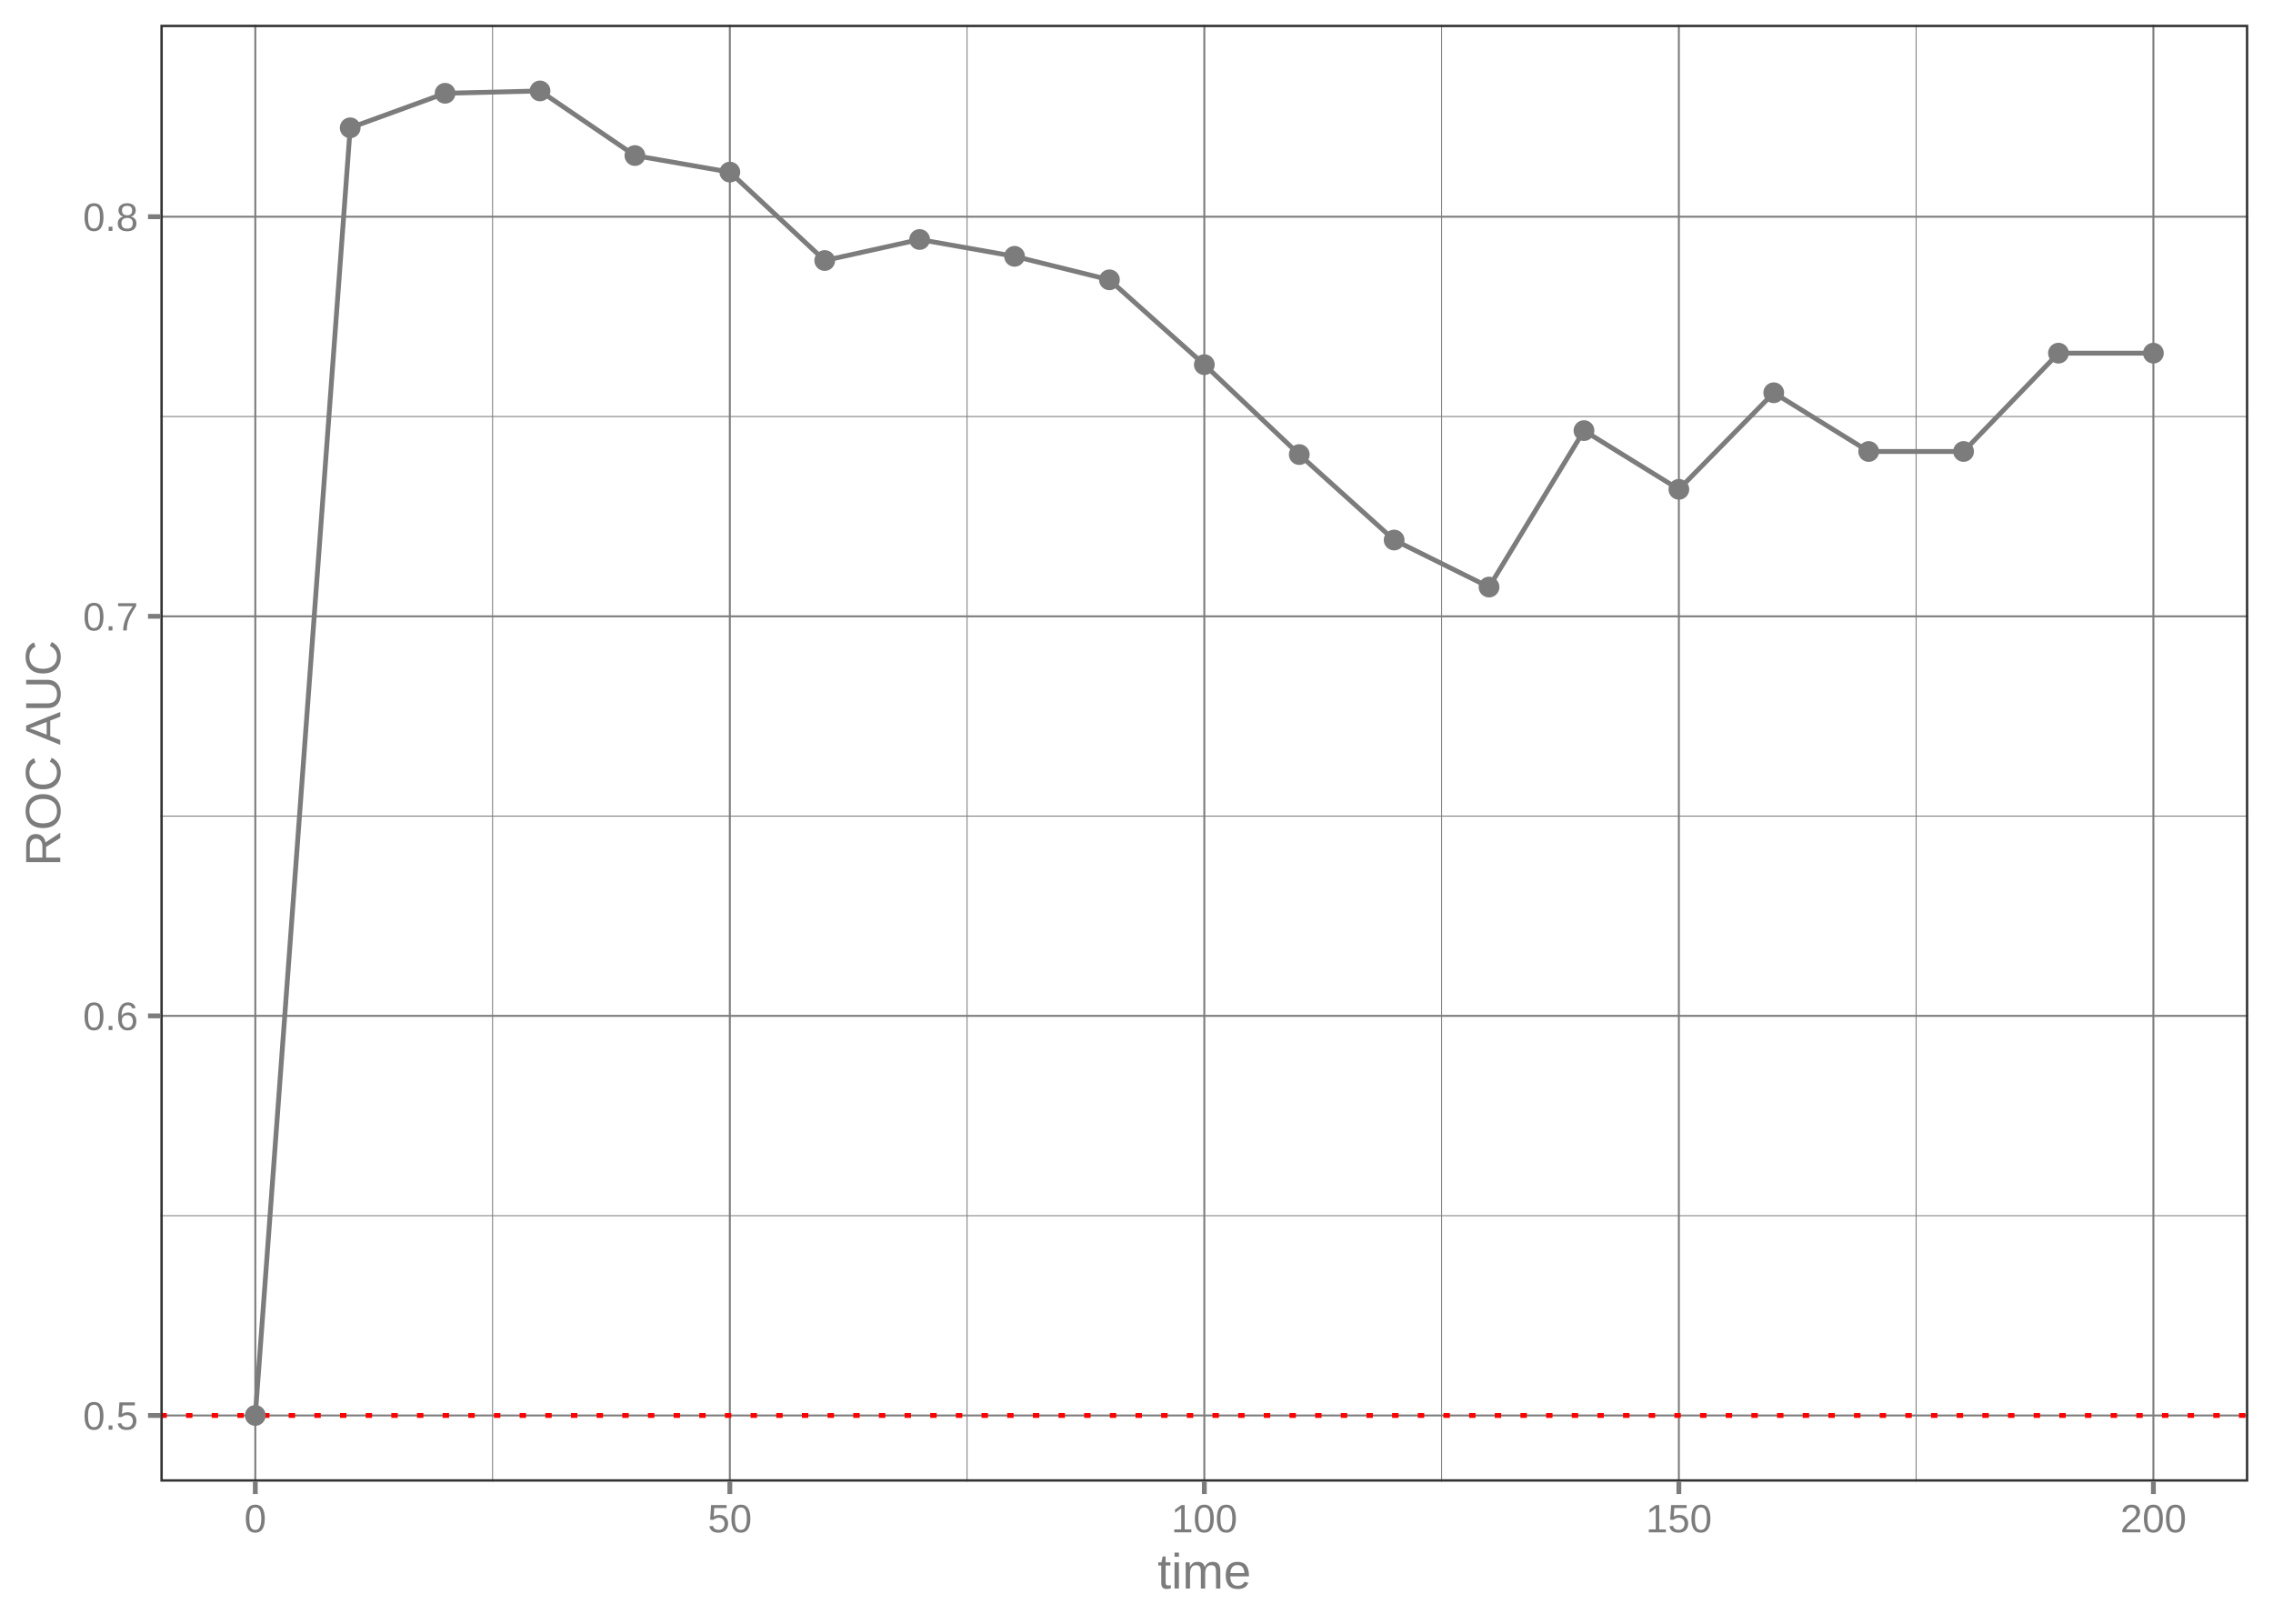
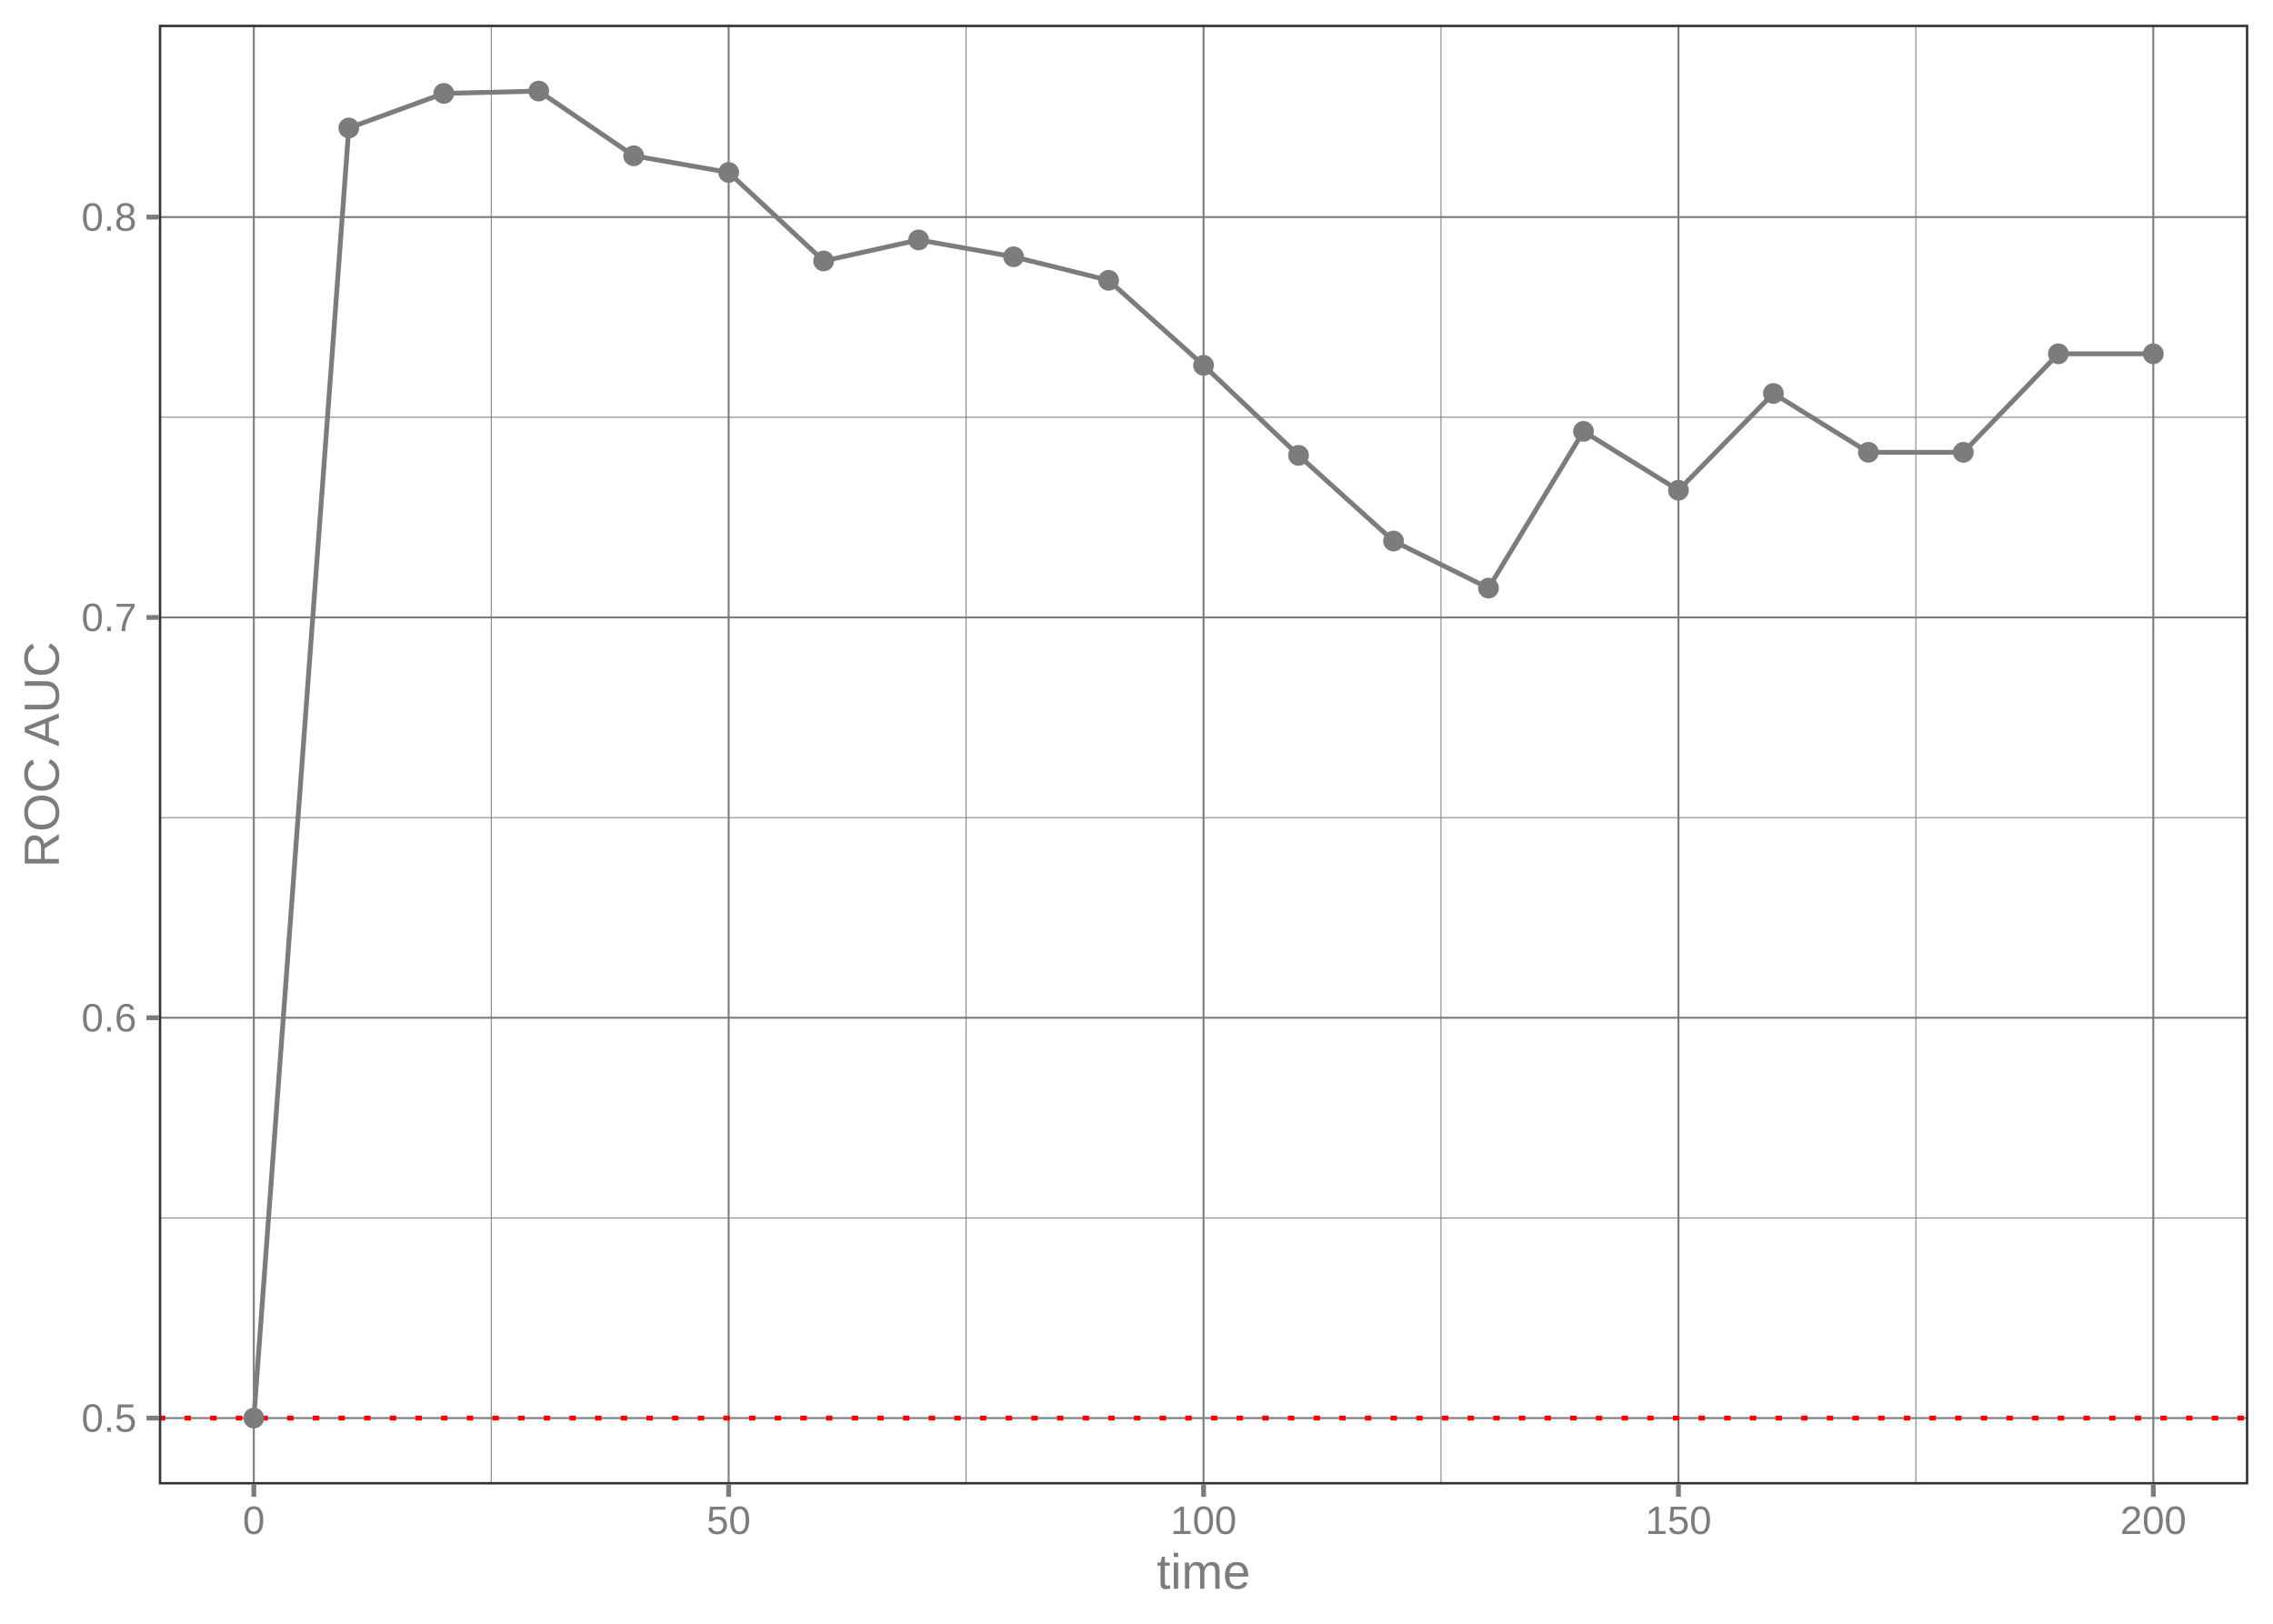
<svg xmlns="http://www.w3.org/2000/svg" width="504.00pt" height="360.00pt" viewBox="0 0 504.00 360.00">
  <g class="svglite">
    <defs>
      <style type="text/css">
    .svglite line, .svglite polyline, .svglite polygon, .svglite path, .svglite rect, .svglite circle {
      fill: none;
      stroke: #000000;
      stroke-linecap: round;
      stroke-linejoin: round;
      stroke-miterlimit: 10.00;
    }
    .svglite text {
      white-space: pre;
    }
    .svglite g.glyphgroup path {
      fill: inherit;
      stroke: none;
    }
  </style>
    </defs>
    <rect width="100%" height="100%" style="stroke: none; fill: none;" />
    <defs>
      <clipPath id="cpMC4wMHw1MDQuMDB8MC4wMHwzNjAuMDA=">
        <rect x="0.00" y="0.00" width="504.00" height="360.00" />
      </clipPath>
    </defs>
    <g clip-path="url(#cpMC4wMHw1MDQuMDB8MC4wMHwzNjAuMDA=)">
</g>
    <defs>
-       <clipPath id="cpMzUuNTZ8NDk4LjUyfDUuNDh8MzI4LjUw">
-         <rect x="35.56" y="5.48" width="462.96" height="323.02" />
+       <clipPath id="cpMzUuMjJ8NDk4LjUyfDUuNDh8MzI5LjEy">
+         <rect x="35.22" y="5.48" width="463.30" height="323.64" />
      </clipPath>
    </defs>
-     <g clip-path="url(#cpMzUuNTZ8NDk4LjUyfDUuNDh8MzI4LjUw)">
-       <polyline points="35.56,269.53 498.52,269.53 " style="stroke-width: 0.21; stroke: #7C7C7C; stroke-linecap: butt;" />
-       <polyline points="35.56,180.94 498.52,180.94 " style="stroke-width: 0.21; stroke: #7C7C7C; stroke-linecap: butt;" />
-       <polyline points="35.56,92.35 498.52,92.35 " style="stroke-width: 0.21; stroke: #7C7C7C; stroke-linecap: butt;" />
-       <polyline points="109.22,328.50 109.22,5.48 " style="stroke-width: 0.21; stroke: #7C7C7C; stroke-linecap: butt;" />
-       <polyline points="214.43,328.50 214.43,5.48 " style="stroke-width: 0.21; stroke: #7C7C7C; stroke-linecap: butt;" />
-       <polyline points="319.65,328.50 319.65,5.48 " style="stroke-width: 0.21; stroke: #7C7C7C; stroke-linecap: butt;" />
-       <polyline points="424.87,328.50 424.87,5.48 " style="stroke-width: 0.21; stroke: #7C7C7C; stroke-linecap: butt;" />
-       <polyline points="35.56,313.82 498.52,313.82 " style="stroke-width: 0.43; stroke: #7C7C7C; stroke-linecap: butt;" />
-       <polyline points="35.56,225.23 498.52,225.23 " style="stroke-width: 0.43; stroke: #7C7C7C; stroke-linecap: butt;" />
-       <polyline points="35.56,136.64 498.52,136.64 " style="stroke-width: 0.43; stroke: #7C7C7C; stroke-linecap: butt;" />
-       <polyline points="35.56,48.05 498.52,48.05 " style="stroke-width: 0.43; stroke: #7C7C7C; stroke-linecap: butt;" />
-       <polyline points="56.61,328.50 56.61,5.48 " style="stroke-width: 0.43; stroke: #7C7C7C; stroke-linecap: butt;" />
-       <polyline points="161.83,328.50 161.83,5.48 " style="stroke-width: 0.43; stroke: #7C7C7C; stroke-linecap: butt;" />
-       <polyline points="267.04,328.50 267.04,5.48 " style="stroke-width: 0.43; stroke: #7C7C7C; stroke-linecap: butt;" />
-       <polyline points="372.26,328.50 372.26,5.48 " style="stroke-width: 0.43; stroke: #7C7C7C; stroke-linecap: butt;" />
-       <polyline points="477.48,328.50 477.48,5.48 " style="stroke-width: 0.43; stroke: #7C7C7C; stroke-linecap: butt;" />
-       <line x1="35.56" y1="313.82" x2="498.52" y2="313.82" style="stroke-width: 1.07; stroke: #FF0000; stroke-dasharray: 1.42,4.27; stroke-linecap: butt;" />
-       <polyline points="56.61,313.82 77.65,28.34 98.69,20.68 119.74,20.16 140.78,34.49 161.83,38.16 182.87,57.76 203.91,53.10 224.96,56.83 246.00,62.04 267.04,80.85 288.09,100.78 309.13,119.73 330.17,130.16 351.22,95.47 372.26,108.49 393.30,87.08 414.35,100.10 435.39,100.10 456.43,78.30 477.48,78.30 " style="stroke-width: 1.07; stroke: #7C7C7C; stroke-linecap: butt;" />
-       <circle cx="56.61" cy="313.82" r="1.95" style="stroke-width: 0.71; stroke: #7C7C7C; fill: #7C7C7C;" />
-       <circle cx="77.65" cy="28.34" r="1.95" style="stroke-width: 0.71; stroke: #7C7C7C; fill: #7C7C7C;" />
-       <circle cx="98.69" cy="20.68" r="1.95" style="stroke-width: 0.71; stroke: #7C7C7C; fill: #7C7C7C;" />
-       <circle cx="119.74" cy="20.16" r="1.95" style="stroke-width: 0.71; stroke: #7C7C7C; fill: #7C7C7C;" />
-       <circle cx="140.78" cy="34.49" r="1.95" style="stroke-width: 0.71; stroke: #7C7C7C; fill: #7C7C7C;" />
-       <circle cx="161.83" cy="38.16" r="1.95" style="stroke-width: 0.71; stroke: #7C7C7C; fill: #7C7C7C;" />
-       <circle cx="182.87" cy="57.76" r="1.95" style="stroke-width: 0.71; stroke: #7C7C7C; fill: #7C7C7C;" />
-       <circle cx="203.91" cy="53.10" r="1.95" style="stroke-width: 0.71; stroke: #7C7C7C; fill: #7C7C7C;" />
-       <circle cx="224.96" cy="56.83" r="1.95" style="stroke-width: 0.71; stroke: #7C7C7C; fill: #7C7C7C;" />
-       <circle cx="246.00" cy="62.04" r="1.95" style="stroke-width: 0.71; stroke: #7C7C7C; fill: #7C7C7C;" />
-       <circle cx="267.04" cy="80.85" r="1.95" style="stroke-width: 0.71; stroke: #7C7C7C; fill: #7C7C7C;" />
-       <circle cx="288.09" cy="100.78" r="1.95" style="stroke-width: 0.71; stroke: #7C7C7C; fill: #7C7C7C;" />
-       <circle cx="309.13" cy="119.73" r="1.95" style="stroke-width: 0.71; stroke: #7C7C7C; fill: #7C7C7C;" />
-       <circle cx="330.17" cy="130.16" r="1.95" style="stroke-width: 0.71; stroke: #7C7C7C; fill: #7C7C7C;" />
-       <circle cx="351.22" cy="95.47" r="1.95" style="stroke-width: 0.71; stroke: #7C7C7C; fill: #7C7C7C;" />
-       <circle cx="372.26" cy="108.49" r="1.95" style="stroke-width: 0.71; stroke: #7C7C7C; fill: #7C7C7C;" />
-       <circle cx="393.30" cy="87.08" r="1.95" style="stroke-width: 0.71; stroke: #7C7C7C; fill: #7C7C7C;" />
-       <circle cx="414.35" cy="100.10" r="1.95" style="stroke-width: 0.71; stroke: #7C7C7C; fill: #7C7C7C;" />
-       <circle cx="435.39" cy="100.10" r="1.95" style="stroke-width: 0.71; stroke: #7C7C7C; fill: #7C7C7C;" />
-       <circle cx="456.43" cy="78.30" r="1.95" style="stroke-width: 0.71; stroke: #7C7C7C; fill: #7C7C7C;" />
-       <circle cx="477.48" cy="78.30" r="1.95" style="stroke-width: 0.71; stroke: #7C7C7C; fill: #7C7C7C;" />
-       <rect x="35.56" y="5.48" width="462.96" height="323.02" style="stroke-width: 1.07; stroke: #333333;" />
+     <g clip-path="url(#cpMzUuMjJ8NDk4LjUyfDUuNDh8MzI5LjEy)">
+       <polyline points="35.22,270.03 498.52,270.03 " style="stroke-width: 0.21; stroke: #7C7C7C; stroke-linecap: butt;" />
+       <polyline points="35.22,181.27 498.52,181.27 " style="stroke-width: 0.21; stroke: #7C7C7C; stroke-linecap: butt;" />
+       <polyline points="35.22,92.51 498.52,92.51 " style="stroke-width: 0.21; stroke: #7C7C7C; stroke-linecap: butt;" />
+       <polyline points="108.93,329.12 108.93,5.48 " style="stroke-width: 0.21; stroke: #7C7C7C; stroke-linecap: butt;" />
+       <polyline points="214.22,329.12 214.22,5.48 " style="stroke-width: 0.21; stroke: #7C7C7C; stroke-linecap: butt;" />
+       <polyline points="319.52,329.12 319.52,5.48 " style="stroke-width: 0.21; stroke: #7C7C7C; stroke-linecap: butt;" />
+       <polyline points="424.81,329.12 424.81,5.48 " style="stroke-width: 0.21; stroke: #7C7C7C; stroke-linecap: butt;" />
+       <polyline points="35.22,314.40 498.52,314.40 " style="stroke-width: 0.43; stroke: #7C7C7C; stroke-linecap: butt;" />
+       <polyline points="35.22,225.65 498.52,225.65 " style="stroke-width: 0.43; stroke: #7C7C7C; stroke-linecap: butt;" />
+       <polyline points="35.22,136.89 498.52,136.89 " style="stroke-width: 0.43; stroke: #7C7C7C; stroke-linecap: butt;" />
+       <polyline points="35.22,48.13 498.52,48.13 " style="stroke-width: 0.43; stroke: #7C7C7C; stroke-linecap: butt;" />
+       <polyline points="56.28,329.12 56.28,5.48 " style="stroke-width: 0.43; stroke: #7C7C7C; stroke-linecap: butt;" />
+       <polyline points="161.57,329.12 161.57,5.48 " style="stroke-width: 0.43; stroke: #7C7C7C; stroke-linecap: butt;" />
+       <polyline points="266.87,329.12 266.87,5.48 " style="stroke-width: 0.43; stroke: #7C7C7C; stroke-linecap: butt;" />
+       <polyline points="372.17,329.12 372.17,5.48 " style="stroke-width: 0.43; stroke: #7C7C7C; stroke-linecap: butt;" />
+       <polyline points="477.46,329.12 477.46,5.48 " style="stroke-width: 0.43; stroke: #7C7C7C; stroke-linecap: butt;" />
+       <line x1="35.22" y1="314.40" x2="498.52" y2="314.40" style="stroke-width: 1.07; stroke: #FF0000; stroke-dasharray: 1.42,4.27; stroke-linecap: butt;" />
+       <polyline points="56.28,314.40 77.34,28.38 98.40,20.71 119.46,20.19 140.51,34.54 161.57,38.23 182.63,57.86 203.69,53.19 224.75,56.93 245.81,62.15 266.87,81.00 287.93,100.96 308.99,119.95 330.05,130.39 351.11,95.64 372.17,108.69 393.22,87.23 414.28,100.28 435.34,100.28 456.40,78.44 477.46,78.44 " style="stroke-width: 1.07; stroke: #7C7C7C; stroke-linecap: butt;" />
+       <circle cx="56.28" cy="314.40" r="1.95" style="stroke-width: 0.71; stroke: #7C7C7C; fill: #7C7C7C;" />
+       <circle cx="77.34" cy="28.38" r="1.95" style="stroke-width: 0.71; stroke: #7C7C7C; fill: #7C7C7C;" />
+       <circle cx="98.40" cy="20.71" r="1.95" style="stroke-width: 0.71; stroke: #7C7C7C; fill: #7C7C7C;" />
+       <circle cx="119.46" cy="20.19" r="1.95" style="stroke-width: 0.71; stroke: #7C7C7C; fill: #7C7C7C;" />
+       <circle cx="140.51" cy="34.54" r="1.95" style="stroke-width: 0.71; stroke: #7C7C7C; fill: #7C7C7C;" />
+       <circle cx="161.57" cy="38.23" r="1.95" style="stroke-width: 0.71; stroke: #7C7C7C; fill: #7C7C7C;" />
+       <circle cx="182.63" cy="57.86" r="1.95" style="stroke-width: 0.71; stroke: #7C7C7C; fill: #7C7C7C;" />
+       <circle cx="203.69" cy="53.19" r="1.95" style="stroke-width: 0.71; stroke: #7C7C7C; fill: #7C7C7C;" />
+       <circle cx="224.75" cy="56.93" r="1.95" style="stroke-width: 0.71; stroke: #7C7C7C; fill: #7C7C7C;" />
+       <circle cx="245.81" cy="62.15" r="1.95" style="stroke-width: 0.71; stroke: #7C7C7C; fill: #7C7C7C;" />
+       <circle cx="266.87" cy="81.00" r="1.95" style="stroke-width: 0.71; stroke: #7C7C7C; fill: #7C7C7C;" />
+       <circle cx="287.93" cy="100.96" r="1.95" style="stroke-width: 0.71; stroke: #7C7C7C; fill: #7C7C7C;" />
+       <circle cx="308.99" cy="119.95" r="1.95" style="stroke-width: 0.71; stroke: #7C7C7C; fill: #7C7C7C;" />
+       <circle cx="330.05" cy="130.39" r="1.95" style="stroke-width: 0.71; stroke: #7C7C7C; fill: #7C7C7C;" />
+       <circle cx="351.11" cy="95.64" r="1.95" style="stroke-width: 0.71; stroke: #7C7C7C; fill: #7C7C7C;" />
+       <circle cx="372.17" cy="108.69" r="1.95" style="stroke-width: 0.71; stroke: #7C7C7C; fill: #7C7C7C;" />
+       <circle cx="393.22" cy="87.23" r="1.95" style="stroke-width: 0.71; stroke: #7C7C7C; fill: #7C7C7C;" />
+       <circle cx="414.28" cy="100.28" r="1.95" style="stroke-width: 0.71; stroke: #7C7C7C; fill: #7C7C7C;" />
+       <circle cx="435.34" cy="100.28" r="1.95" style="stroke-width: 0.71; stroke: #7C7C7C; fill: #7C7C7C;" />
+       <circle cx="456.40" cy="78.44" r="1.95" style="stroke-width: 0.71; stroke: #7C7C7C; fill: #7C7C7C;" />
+       <circle cx="477.46" cy="78.44" r="1.95" style="stroke-width: 0.71; stroke: #7C7C7C; fill: #7C7C7C;" />
+       <rect x="35.22" y="5.48" width="463.30" height="323.64" style="stroke-width: 1.07; stroke: #333333;" />
    </g>
    <g clip-path="url(#cpMC4wMHw1MDQuMDB8MC4wMHwzNjAuMDA=)">
-       <text x="30.63" y="316.97" text-anchor="end" style="font-size: 8.80px;fill: #7C7C7C; font-family: &quot;Arial&quot;;" textLength="12.22px" lengthAdjust="spacingAndGlyphs">0.5</text>
-       <text x="30.63" y="228.38" text-anchor="end" style="font-size: 8.80px;fill: #7C7C7C; font-family: &quot;Arial&quot;;" textLength="12.22px" lengthAdjust="spacingAndGlyphs">0.6</text>
-       <text x="30.63" y="139.79" text-anchor="end" style="font-size: 8.80px;fill: #7C7C7C; font-family: &quot;Arial&quot;;" textLength="12.22px" lengthAdjust="spacingAndGlyphs">0.7</text>
-       <text x="30.63" y="51.20" text-anchor="end" style="font-size: 8.80px;fill: #7C7C7C; font-family: &quot;Arial&quot;;" textLength="12.22px" lengthAdjust="spacingAndGlyphs">0.8</text>
-       <polyline points="32.82,313.82 35.56,313.82 " style="stroke-width: 1.07; stroke: #7C7C7C; stroke-linecap: butt;" />
-       <polyline points="32.82,225.23 35.56,225.23 " style="stroke-width: 1.07; stroke: #7C7C7C; stroke-linecap: butt;" />
-       <polyline points="32.82,136.64 35.56,136.64 " style="stroke-width: 1.07; stroke: #7C7C7C; stroke-linecap: butt;" />
-       <polyline points="32.82,48.05 35.56,48.05 " style="stroke-width: 1.07; stroke: #7C7C7C; stroke-linecap: butt;" />
-       <polyline points="56.61,331.24 56.61,328.50 " style="stroke-width: 1.07; stroke: #7C7C7C; stroke-linecap: butt;" />
-       <polyline points="161.83,331.24 161.83,328.50 " style="stroke-width: 1.07; stroke: #7C7C7C; stroke-linecap: butt;" />
-       <polyline points="267.04,331.24 267.04,328.50 " style="stroke-width: 1.07; stroke: #7C7C7C; stroke-linecap: butt;" />
-       <polyline points="372.26,331.24 372.26,328.50 " style="stroke-width: 1.07; stroke: #7C7C7C; stroke-linecap: butt;" />
-       <polyline points="477.48,331.24 477.48,328.50 " style="stroke-width: 1.07; stroke: #7C7C7C; stroke-linecap: butt;" />
-       <text x="56.61" y="339.74" text-anchor="middle" style="font-size: 8.80px;fill: #7C7C7C; font-family: &quot;Arial&quot;;" textLength="4.89px" lengthAdjust="spacingAndGlyphs">0</text>
-       <text x="161.83" y="339.74" text-anchor="middle" style="font-size: 8.80px;fill: #7C7C7C; font-family: &quot;Arial&quot;;" textLength="9.78px" lengthAdjust="spacingAndGlyphs">50</text>
-       <text x="267.04" y="339.74" text-anchor="middle" style="font-size: 8.80px;fill: #7C7C7C; font-family: &quot;Arial&quot;;" textLength="14.67px" lengthAdjust="spacingAndGlyphs">100</text>
-       <text x="372.26" y="339.74" text-anchor="middle" style="font-size: 8.80px;fill: #7C7C7C; font-family: &quot;Arial&quot;;" textLength="14.67px" lengthAdjust="spacingAndGlyphs">150</text>
-       <text x="477.48" y="339.74" text-anchor="middle" style="font-size: 8.80px;fill: #7C7C7C; font-family: &quot;Arial&quot;;" textLength="14.67px" lengthAdjust="spacingAndGlyphs">200</text>
-       <text x="267.04" y="352.20" text-anchor="middle" style="font-size: 11.00px;fill: #7C7C7C; font-family: &quot;Arial&quot;;" textLength="20.78px" lengthAdjust="spacingAndGlyphs">time</text>
-       <text transform="translate(13.36,166.99) rotate(-90)" text-anchor="middle" style="font-size: 11.00px;fill: #7C7C7C; font-family: &quot;Arial&quot;;" textLength="50.11px" lengthAdjust="spacingAndGlyphs">ROC AUC</text>
+       <text x="30.29" y="317.43" text-anchor="end" style="font-size: 8.80px;fill: #7C7C7C; font-family: &quot;Liberation Sans&quot;;" textLength="12.22px" lengthAdjust="spacingAndGlyphs">0.5</text>
+       <text x="30.29" y="228.68" text-anchor="end" style="font-size: 8.80px;fill: #7C7C7C; font-family: &quot;Liberation Sans&quot;;" textLength="12.22px" lengthAdjust="spacingAndGlyphs">0.6</text>
+       <text x="30.29" y="139.92" text-anchor="end" style="font-size: 8.80px;fill: #7C7C7C; font-family: &quot;Liberation Sans&quot;;" textLength="12.22px" lengthAdjust="spacingAndGlyphs">0.7</text>
+       <text x="30.29" y="51.16" text-anchor="end" style="font-size: 8.80px;fill: #7C7C7C; font-family: &quot;Liberation Sans&quot;;" textLength="12.22px" lengthAdjust="spacingAndGlyphs">0.8</text>
+       <polyline points="32.48,314.40 35.22,314.40 " style="stroke-width: 1.07; stroke: #7C7C7C; stroke-linecap: butt;" />
+       <polyline points="32.48,225.65 35.22,225.65 " style="stroke-width: 1.07; stroke: #7C7C7C; stroke-linecap: butt;" />
+       <polyline points="32.48,136.89 35.22,136.89 " style="stroke-width: 1.07; stroke: #7C7C7C; stroke-linecap: butt;" />
+       <polyline points="32.48,48.13 35.22,48.13 " style="stroke-width: 1.07; stroke: #7C7C7C; stroke-linecap: butt;" />
+       <polyline points="56.28,331.86 56.28,329.12 " style="stroke-width: 1.07; stroke: #7C7C7C; stroke-linecap: butt;" />
+       <polyline points="161.57,331.86 161.57,329.12 " style="stroke-width: 1.07; stroke: #7C7C7C; stroke-linecap: butt;" />
+       <polyline points="266.87,331.86 266.87,329.12 " style="stroke-width: 1.07; stroke: #7C7C7C; stroke-linecap: butt;" />
+       <polyline points="372.17,331.86 372.17,329.12 " style="stroke-width: 1.07; stroke: #7C7C7C; stroke-linecap: butt;" />
+       <polyline points="477.46,331.86 477.46,329.12 " style="stroke-width: 1.07; stroke: #7C7C7C; stroke-linecap: butt;" />
+       <text x="56.28" y="340.10" text-anchor="middle" style="font-size: 8.80px;fill: #7C7C7C; font-family: &quot;Liberation Sans&quot;;" textLength="4.89px" lengthAdjust="spacingAndGlyphs">0</text>
+       <text x="161.57" y="340.10" text-anchor="middle" style="font-size: 8.80px;fill: #7C7C7C; font-family: &quot;Liberation Sans&quot;;" textLength="9.78px" lengthAdjust="spacingAndGlyphs">50</text>
+       <text x="266.87" y="340.10" text-anchor="middle" style="font-size: 8.80px;fill: #7C7C7C; font-family: &quot;Liberation Sans&quot;;" textLength="14.67px" lengthAdjust="spacingAndGlyphs">100</text>
+       <text x="372.17" y="340.10" text-anchor="middle" style="font-size: 8.80px;fill: #7C7C7C; font-family: &quot;Liberation Sans&quot;;" textLength="14.67px" lengthAdjust="spacingAndGlyphs">150</text>
+       <text x="477.46" y="340.10" text-anchor="middle" style="font-size: 8.80px;fill: #7C7C7C; font-family: &quot;Liberation Sans&quot;;" textLength="14.67px" lengthAdjust="spacingAndGlyphs">200</text>
+       <text x="266.87" y="352.24" text-anchor="middle" style="font-size: 11.00px;fill: #7C7C7C; font-family: &quot;Liberation Sans&quot;;" textLength="20.78px" lengthAdjust="spacingAndGlyphs">time</text>
+       <text transform="translate(13.05,167.30) rotate(-90)" text-anchor="middle" style="font-size: 11.00px;fill: #7C7C7C; font-family: &quot;Liberation Sans&quot;;" textLength="50.11px" lengthAdjust="spacingAndGlyphs">ROC AUC</text>
    </g>
  </g>
</svg>
